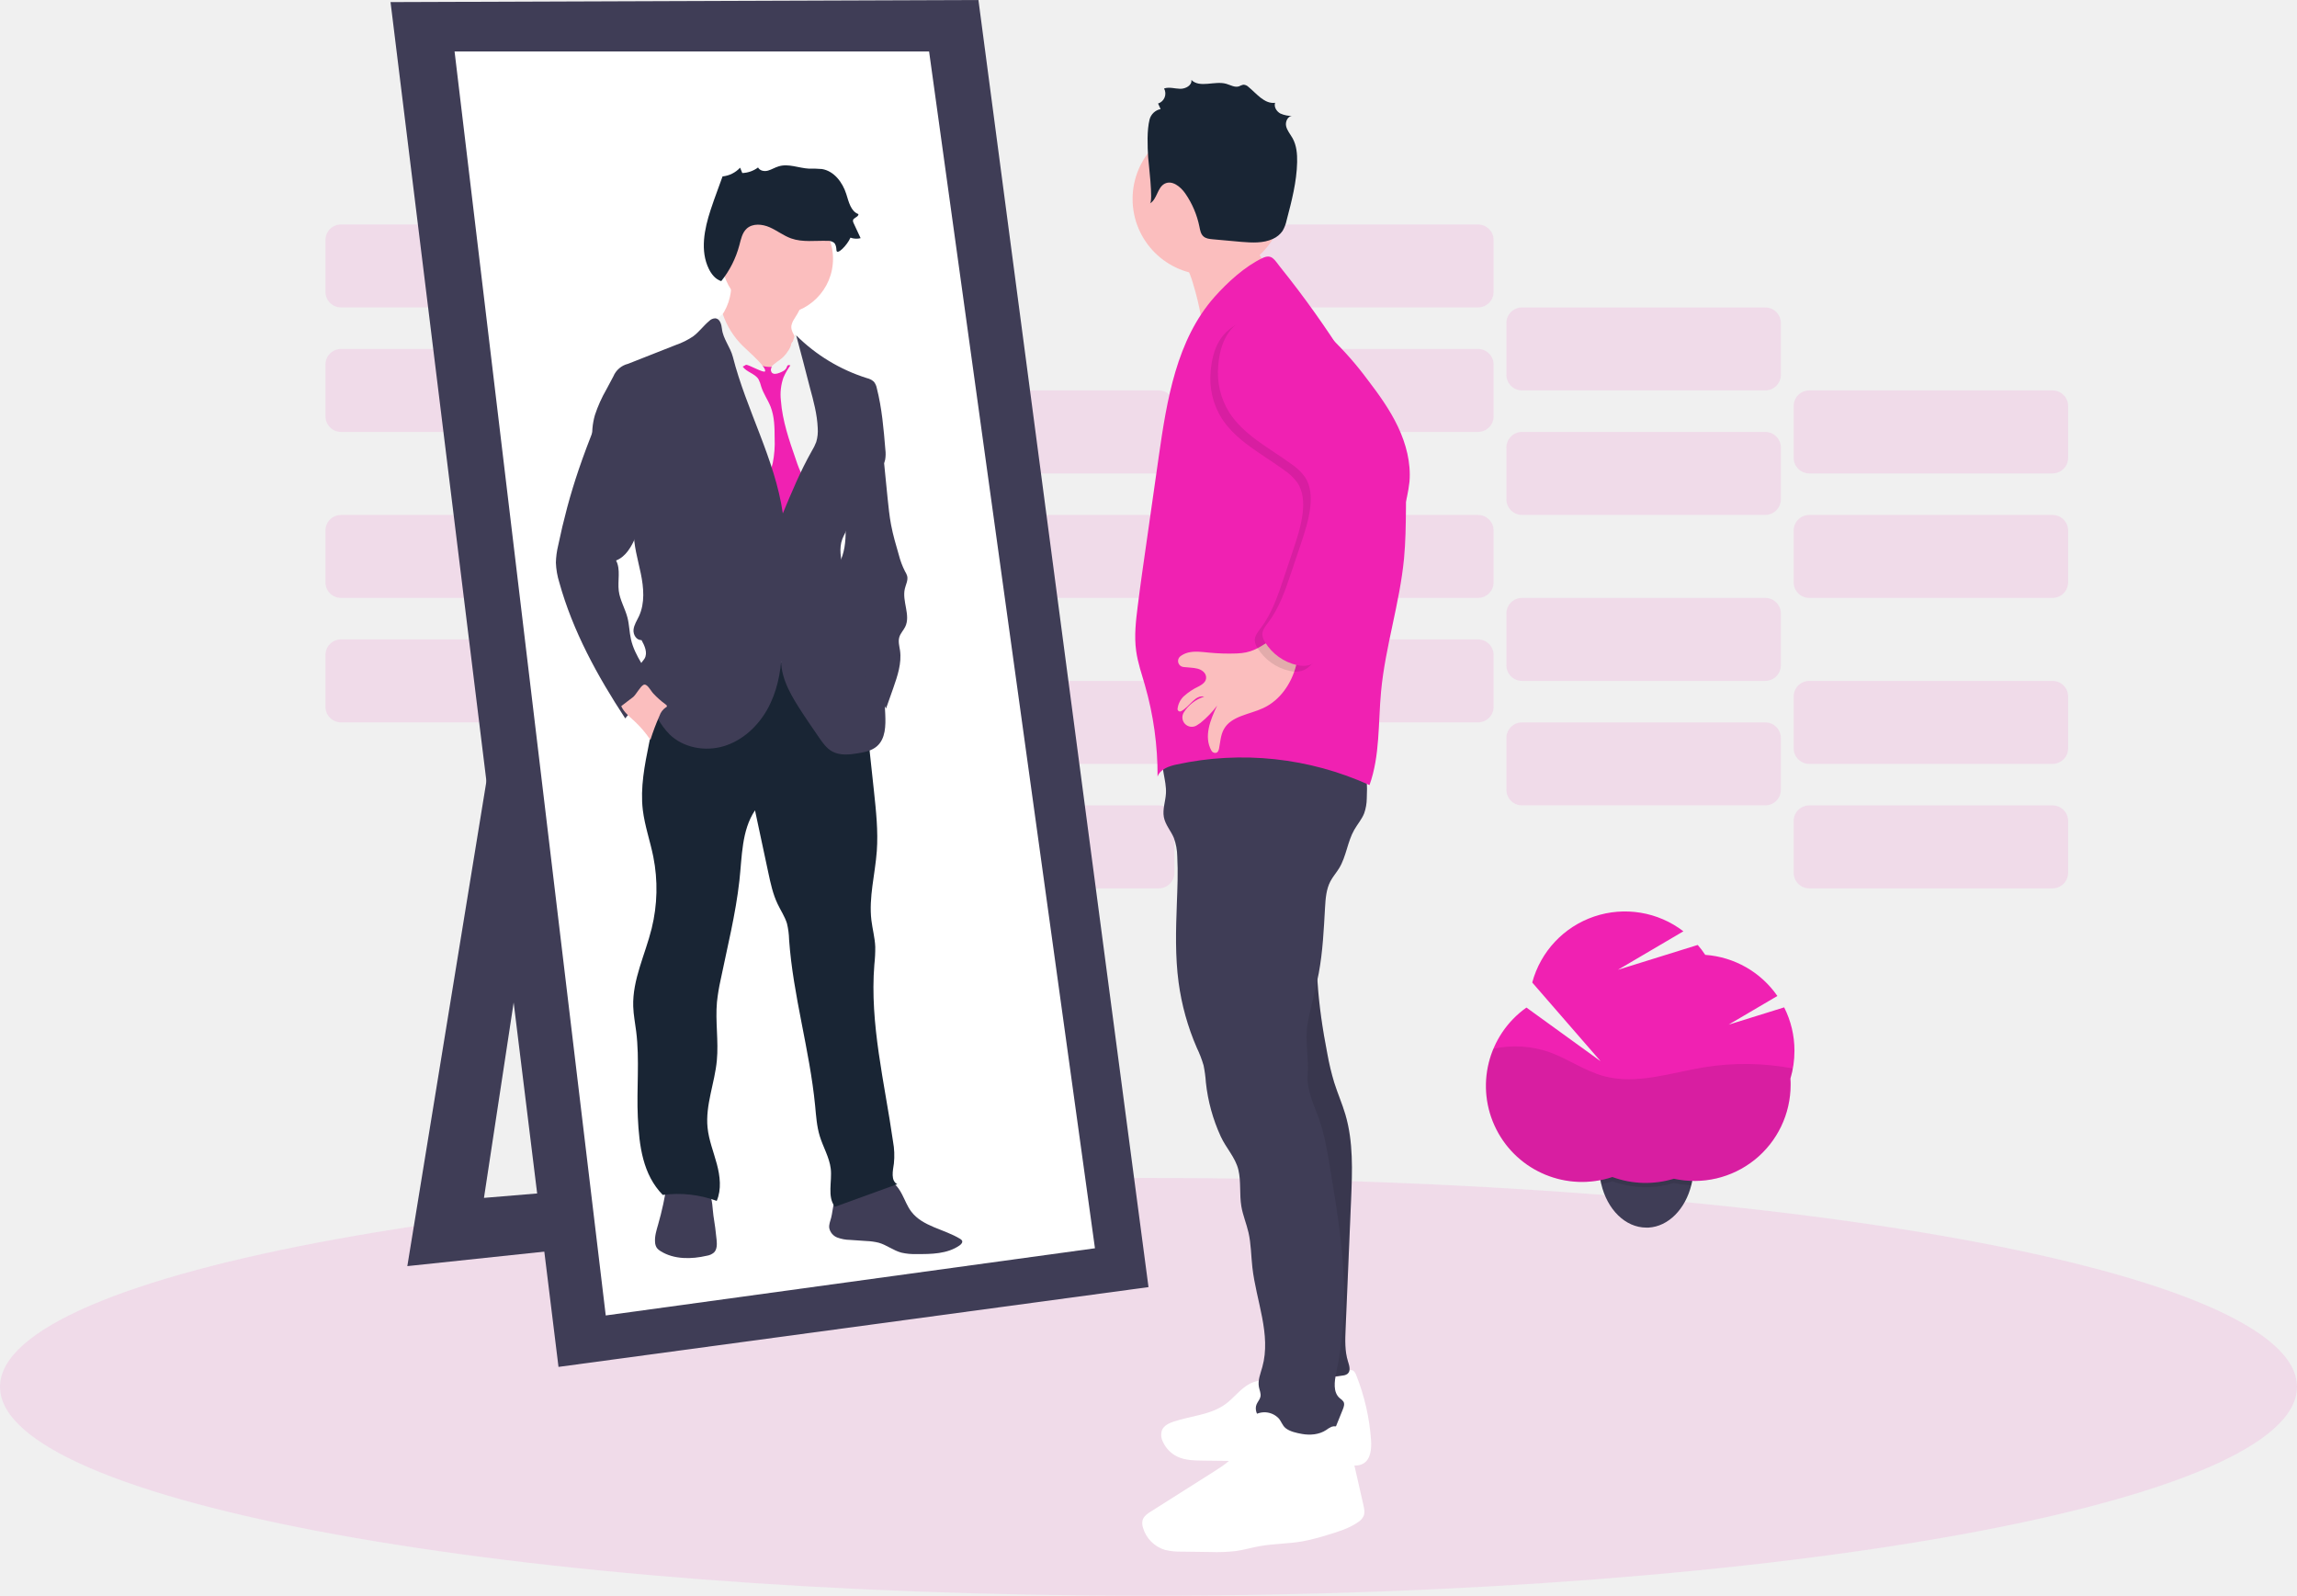
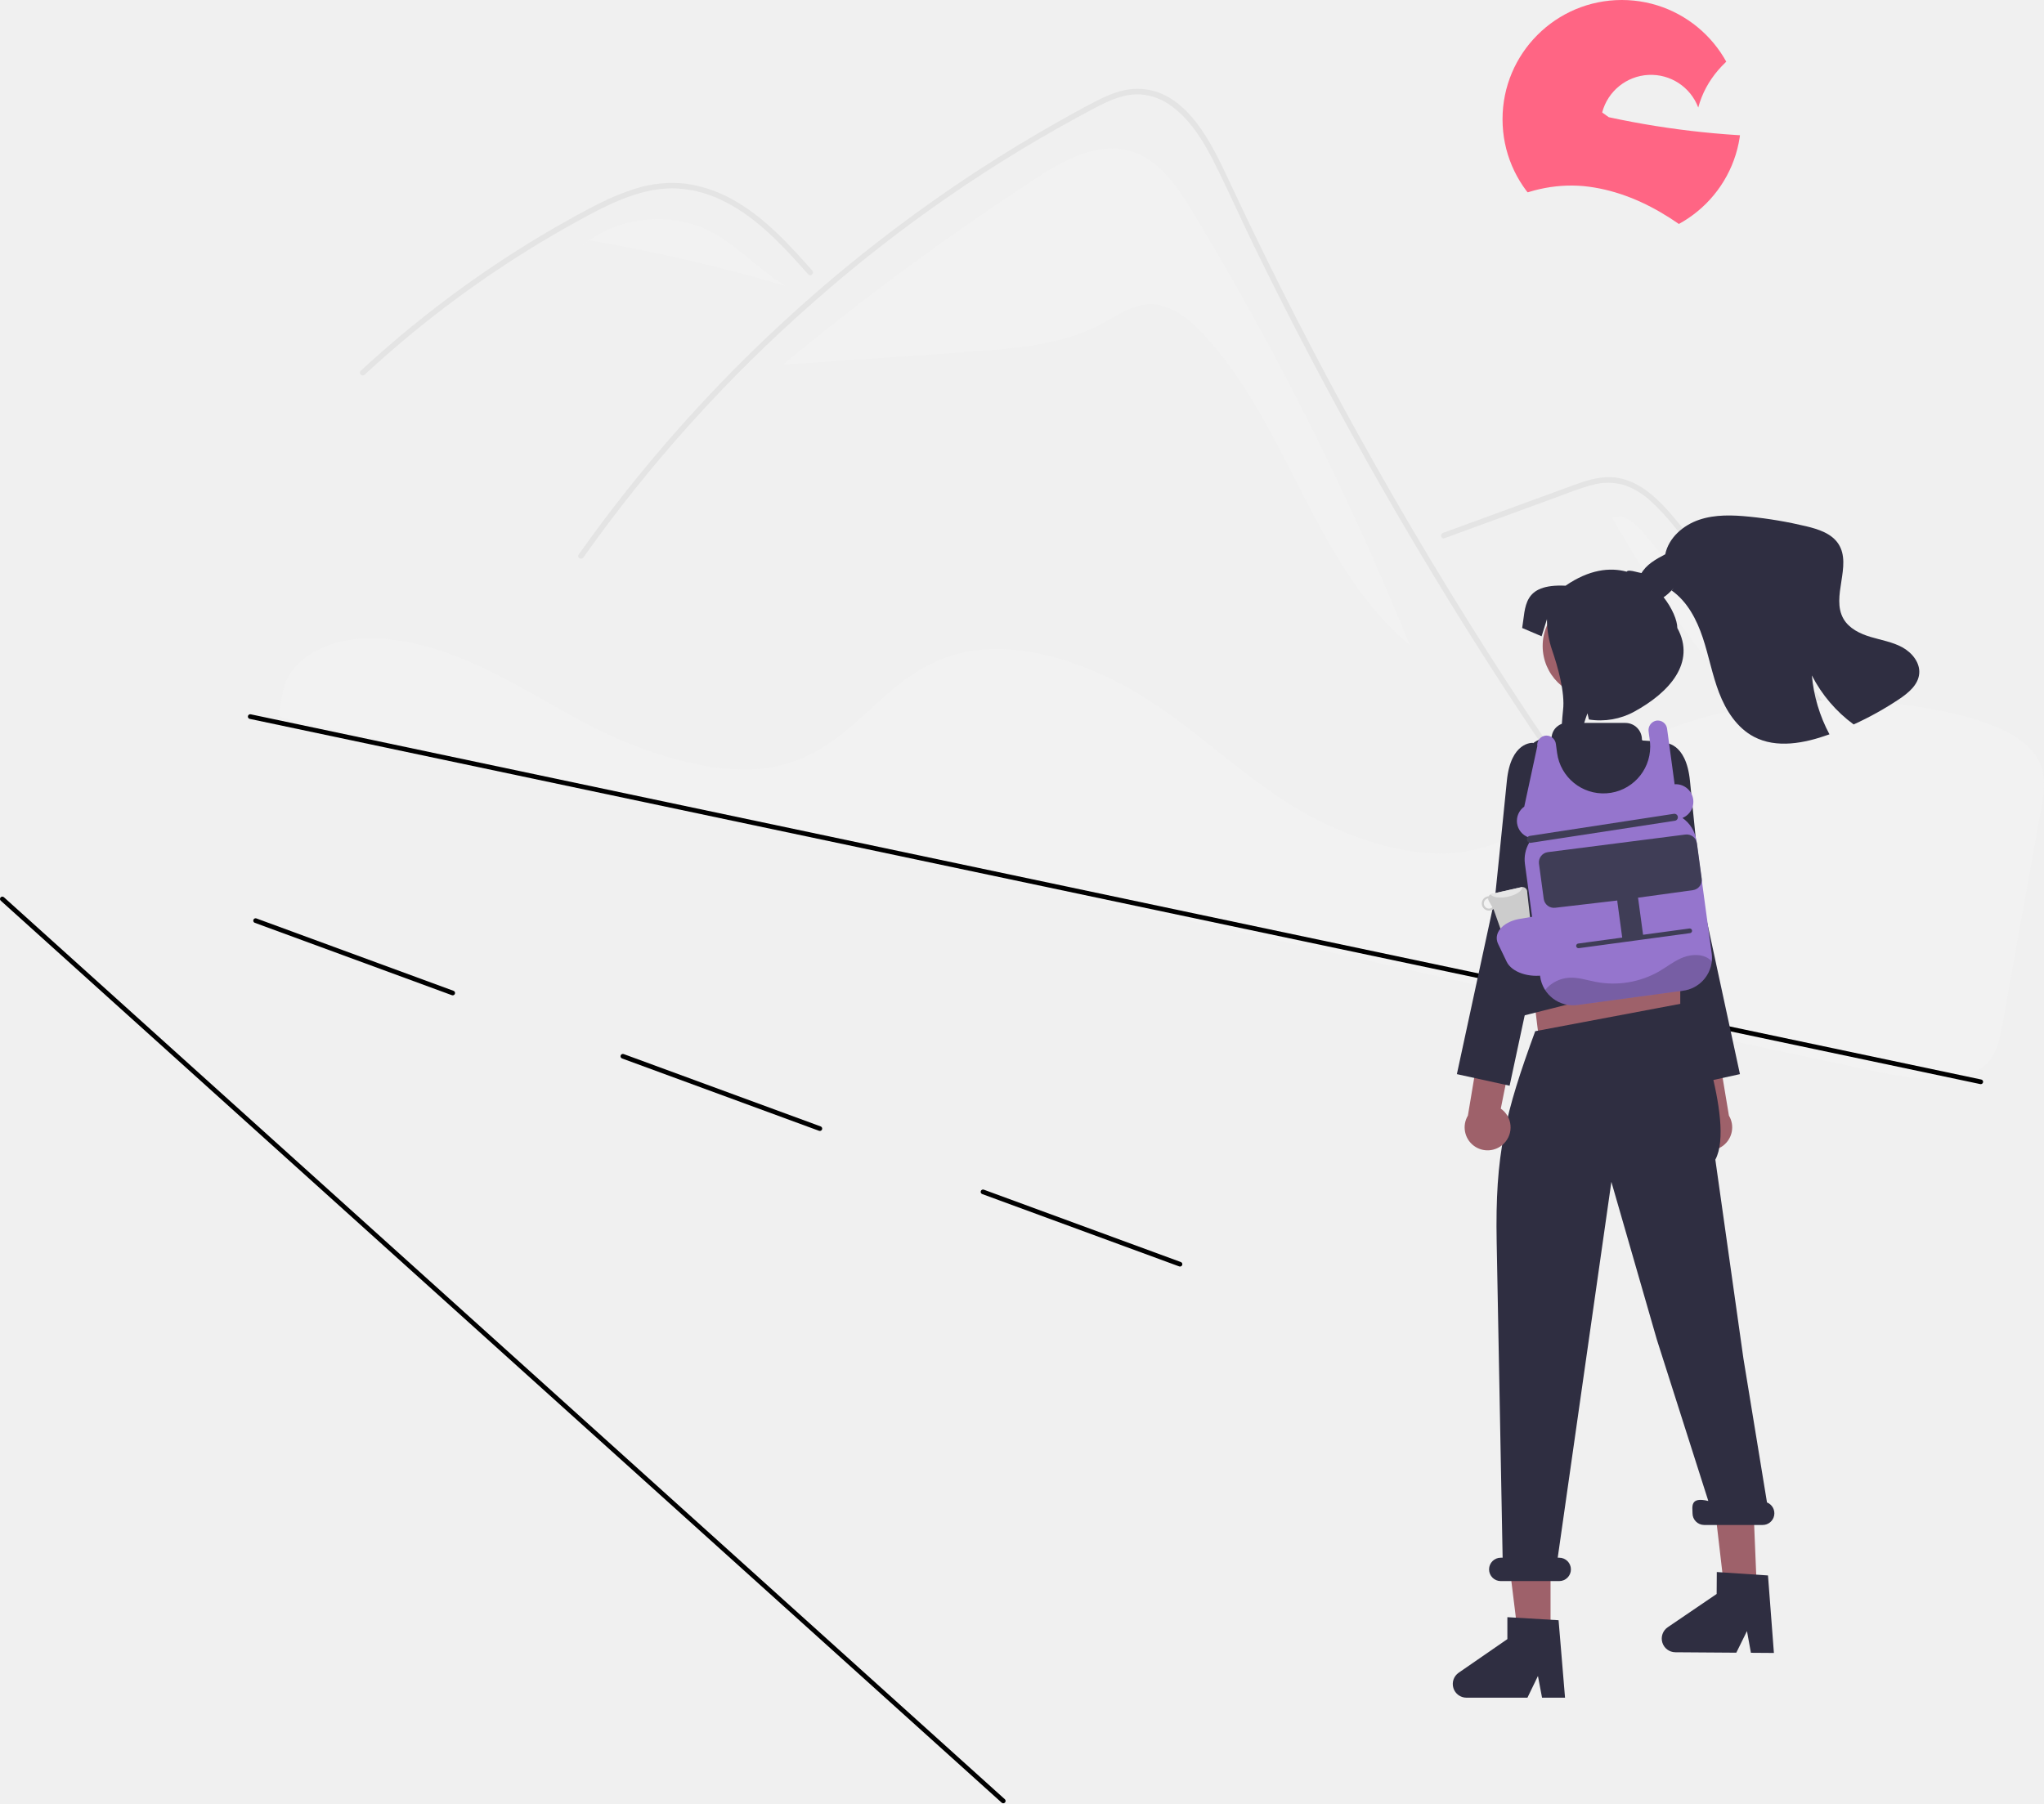
- <svg xmlns="http://www.w3.org/2000/svg" data-name="Layer 1" width="1094" height="760" viewBox="0 0 1094 760">
-   <rect x="155" y="304.52" width="130.73" height="39.52" rx="7.43" fill="#f021b2" opacity="0.1" />
-   <rect x="291.81" y="344.05" width="130.73" height="39.52" rx="7.43" fill="#f021b2" opacity="0.1" />
-   <rect x="428.63" y="383.57" width="130.73" height="39.52" rx="7.43" fill="#f021b2" opacity="0.1" />
-   <rect x="155" y="245.24" width="130.73" height="39.52" rx="7.43" fill="#f021b2" opacity="0.1" />
-   <rect x="291.81" y="284.76" width="130.73" height="39.52" rx="7.43" fill="#f021b2" opacity="0.1" />
-   <rect x="428.63" y="324.29" width="130.73" height="39.52" rx="7.43" fill="#f021b2" opacity="0.1" />
-   <rect x="580.64" y="304.52" width="130.73" height="39.52" rx="7.43" fill="#f021b2" opacity="0.1" />
-   <rect x="717.45" y="344.05" width="130.73" height="39.52" rx="7.43" fill="#f021b2" opacity="0.1" />
-   <rect x="854.27" y="383.57" width="130.73" height="39.52" rx="7.43" fill="#f021b2" opacity="0.1" />
-   <rect x="580.64" y="245.24" width="130.73" height="39.52" rx="7.43" fill="#f021b2" opacity="0.1" />
-   <rect x="717.45" y="284.76" width="130.73" height="39.52" rx="7.43" fill="#f021b2" opacity="0.1" />
-   <rect x="854.27" y="324.29" width="130.73" height="39.52" rx="7.43" fill="#f021b2" opacity="0.1" />
-   <rect x="155" y="166.19" width="130.73" height="39.52" rx="7.43" fill="#f021b2" opacity="0.1" />
-   <rect x="291.81" y="205.71" width="130.73" height="39.52" rx="7.43" fill="#f021b2" opacity="0.1" />
-   <rect x="428.63" y="245.24" width="130.73" height="39.52" rx="7.43" fill="#f021b2" opacity="0.1" />
-   <rect x="155" y="106.9" width="130.73" height="39.52" rx="7.43" fill="#f021b2" opacity="0.1" />
-   <rect x="291.81" y="146.43" width="130.73" height="39.52" rx="7.43" fill="#f021b2" opacity="0.1" />
-   <rect x="428.63" y="185.95" width="130.73" height="39.52" rx="7.43" fill="#f021b2" opacity="0.1" />
-   <rect x="580.64" y="166.19" width="130.73" height="39.52" rx="7.43" fill="#f021b2" opacity="0.1" />
-   <rect x="717.45" y="205.71" width="130.73" height="39.52" rx="7.43" fill="#f021b2" opacity="0.1" />
-   <rect x="854.27" y="245.24" width="130.73" height="39.52" rx="7.43" fill="#f021b2" opacity="0.1" />
-   <rect x="580.64" y="106.9" width="130.73" height="39.52" rx="7.43" fill="#f021b2" opacity="0.1" />
-   <rect x="717.45" y="146.43" width="130.73" height="39.52" rx="7.43" fill="#f021b2" opacity="0.1" />
-   <rect x="854.27" y="185.95" width="130.73" height="39.52" rx="7.43" fill="#f021b2" opacity="0.1" />
-   <ellipse cx="547" cy="660.5" rx="547" ry="99.5" fill="#f021b2" opacity="0.1" />
-   <polygon points="240 321 194 603 402 581 393 557 230.5 570.5 268.5 320.5 240 321" fill="#3f3d56" />
-   <polygon points="186 1 466 0 547 613 266 651 186 1" fill="#3f3d56" />
-   <polygon points="216.5 24.5 442.5 24.5 521.5 594.5 288.5 626.5 216.5 24.5" fill="#fff" />
-   <path d="M482.64,638.86c1.42,2.72,2.48,5.66,4.33,8.11,5.4,7.22,15.65,8.35,23.34,13.06a2.15,2.15,0,0,1,.91.88c.35.83-.43,1.7-1.18,2.22-5.83,4.09-13.48,4.18-20.61,4.13a27.49,27.49,0,0,1-7.13-.68c-3.77-1-7-3.63-10.72-4.7a28.44,28.44,0,0,0-5.89-.83l-7.81-.53a18.41,18.41,0,0,1-6.09-1.13,6.16,6.16,0,0,1-3.84-4.55c-.22-1.66.49-3.27.91-4.89,1-3.84.69-8.48,3.68-11.1a11.35,11.35,0,0,1,4.15-2,132.39,132.39,0,0,1,16.61-4.42C477.93,631.52,480.59,634.92,482.64,638.86Z" transform="translate(-53 -70)" fill="#3f3d56" />
-   <path d="M394.3,660.49c.2,2.13.26,4.57-1.28,6.06a6.83,6.83,0,0,1-3.35,1.5c-7.39,1.72-15.63,1.84-22.06-2.18a6.09,6.09,0,0,1-1.74-1.49,5.43,5.43,0,0,1-.88-2.75c-.23-2.83.64-5.62,1.43-8.35a146.52,146.52,0,0,0,4.25-19.75c.08-.55,18.87,3,20.12,4.86,1.57,2.3,1.58,7.82,2,10.56Q393.74,654.69,394.3,660.49Z" transform="translate(-53 -70)" fill="#3f3d56" />
-   <path d="M464.24,400.27l5,46.49c1,9.5,2.05,19.05,1.36,28.58-.8,11-3.88,22-2.58,32.9.51,4.24,1.67,8.4,1.84,12.67a69,69,0,0,1-.43,8.5c-2.26,28.21,4.89,56.2,8.89,84.21a36.54,36.54,0,0,1,.42,10.48c-.52,3.55-1.56,8.21,1.6,9.89l-29.68,10.76c-3.79-4.75-1.28-12.14-2-18.17-.66-5.43-3.64-10.27-5.23-15.5-1.44-4.7-1.74-9.65-2.21-14.53-2.59-26.57-10.54-52.45-12.4-79.08a36,36,0,0,0-1-7.63c-1-3.31-3-6.2-4.46-9.31-2.24-4.67-3.34-9.79-4.42-14.85l-6.35-29.75c-6.42,9.56-6.16,22-7.43,33.46-1.78,16-5.76,31.73-9,47.53a94.47,94.47,0,0,0-1.69,10.3c-.84,9.27.83,18.63-.06,27.89-1,10.73-5.51,21.2-4.42,31.93.6,5.94,2.88,11.56,4.42,17.32s2.3,12.08-.05,17.57a54,54,0,0,0-25.71-2.84c-9.53-9.75-11.22-23.35-11.87-37s.92-27.32-.78-40.84c-.5-4-1.28-7.9-1.41-11.89-.42-12.79,5.73-24.76,8.79-37.19a78.7,78.7,0,0,0,.77-34.15c-1.5-7.47-4.08-14.72-5-22.29-1.25-10.61.87-21.3,3-31.78,1.43-7.07,2.85-14.14,4.47-21.17,1.74-7.55,3.81-15.26,8.46-21.44,7.44-9.89,20.65-14.28,33-13.32s23.88,6.58,34.08,13.58A128.48,128.48,0,0,1,464.24,400.27Z" transform="translate(-53 -70)" fill="#192534" />
-   <path d="M431.06,222.25a8.63,8.63,0,0,0-1.15,2.94c-.25,2.05,1,3.93,2,5.72a31.15,31.15,0,0,1,2.93,7.3,12,12,0,0,1,.43,4.87,11.75,11.75,0,0,1-1.3,3.5c-1.93,3.72-4.79,7.16-8.68,8.71a15.29,15.29,0,0,1-9.39.38,28.51,28.51,0,0,1-8.59-4.08,26.11,26.11,0,0,1-5.88-5.1,35.25,35.25,0,0,1-4.06-7c-2.08-4.35-4.19-9-3.81-13.77a4.6,4.6,0,0,1,.24-1.27,6.83,6.83,0,0,1,1.34-2,26.1,26.1,0,0,0,6.12-18.15l14.57,3.31c3.21.73,6.42,1.46,9.59,2.37,2.6.75,6.6,1.79,8.29,4.11S432.21,220.13,431.06,222.25Z" transform="translate(-53 -70)" fill="#fbbebe" />
-   <circle cx="370.26" cy="123.29" r="26.48" fill="#fbbebe" />
-   <path d="M419,246.71c1.12-2.45,3.54-4,5.75-5.54s4.45-3.51,4.88-6.18a4.43,4.43,0,0,1,.44-1.74c.85-1.28,2.87-.64,4.08.3,2.94,2.29,4.94,5.54,6.89,8.71a74.43,74.43,0,0,1,6.45,12.19c2.81,7.41,3.15,15.5,3.46,23.41.28,7.2.55,14.51-1.2,21.49-1.1,4.42-3,8.71-3.11,13.26-.33,16.53-6.07,32.33-6.47,48.86a126.75,126.75,0,0,0,.72,14.31l.94,10.73q-21.81-1.25-43.5-3.83c-.42-4.94-1.83-9.73-3.12-14.51a314.93,314.93,0,0,1-10.11-59.74c-.77-10.72-1.56-21.4-2.75-32.08-1.07-9.71-3.17-19.48-1.91-29.17a40.27,40.27,0,0,1,4.1-12.62,8.32,8.32,0,0,1,3.2-3.83A8.65,8.65,0,0,1,390,230a41.94,41.94,0,0,1,6.88-.81,4.74,4.74,0,0,1,1.68.16,5.27,5.27,0,0,1,2.29,2.22A41.52,41.52,0,0,0,419,246.71Z" transform="translate(-53 -70)" fill="#f2f2f2" />
-   <path d="M406.72,244.59c1.86,2.66,5.8,3.29,7.52,6a15.73,15.73,0,0,1,1.31,3.57c1.05,3.35,3.17,6.26,4.46,9.53,1.86,4.7,1.91,9.9,1.93,14.95a49.47,49.47,0,0,1-.92,12c-.6,2.47-1.58,4.82-2.3,7.26a35.5,35.5,0,0,0-1.34,12.8,5.24,5.24,0,0,0,.72,2.65,5.75,5.75,0,0,0,2.56,1.74c2.93,1.29,6,2.61,9.2,2.31a3.37,3.37,0,0,0,1.83-.61,4.07,4.07,0,0,0,.9-1.19l2-3.38c1.81-3.09,3.7-6.55,3-10.08a20,20,0,0,0-2.27-5.17,60.78,60.78,0,0,1-3.26-8.07c-3.19-9.17-6.42-18.47-7.14-28.15a24.74,24.74,0,0,1,1.2-10.92,31.1,31.1,0,0,1,3.52-6.09,2.61,2.61,0,0,0-2.81-.95,16.72,16.72,0,0,0-2.91,1.21c-2.94,1.24-6.2.79-9.17-.06-1.16-.34-3-1.5-4.2-1.42C410.14,242.57,406.79,244.71,406.72,244.59Z" transform="translate(-53 -70)" fill="#f021b2" />
-   <path d="M430.13,244.48c-.6-.48-1.53-.92-2.06-.36a2.32,2.32,0,0,0-.38.81c-.52,1.4-2.05,2.09-3.44,2.63s-2.89.84-3.73-.19a2.26,2.26,0,0,1,.13-2.67,8.16,8.16,0,0,1,2.19-1.85,21.38,21.38,0,0,0,8.72-13.72,6.52,6.52,0,0,1,2.39,4.13c.33,1.59.37,3.23.7,4.82.49,2.28,1.58,4.41,1.83,6.72.13,1.23,0,2.47,0,3.7a22.71,22.71,0,0,0,.42,3.58C434.56,249.6,432.91,246.69,430.13,244.48Z" transform="translate(-53 -70)" fill="#f2f2f2" />
-   <path d="M409.89,237.69c-1-.95-2-1.85-3-2.82a38.9,38.9,0,0,1-9.67-15.35c-1.28,1-2.69,2.32-2.72,4a6.13,6.13,0,0,0,1.32,3.25,50.68,50.68,0,0,1,7.33,19.61,5.84,5.84,0,0,1,5.05-2.69c1.58,0,8.67,4.2,9.18,3.14C418.13,245.17,411.09,238.82,409.89,237.69Z" transform="translate(-53 -70)" fill="#f2f2f2" />
-   <path d="M432.22,229.73a83,83,0,0,0,33.58,20.33,7.54,7.54,0,0,1,3.39,1.72,6.93,6.93,0,0,1,1.41,3.1c2.44,9.54,3.26,19.41,4.07,29.22a16.28,16.28,0,0,1-.1,4.88c-.59,2.62-2.45,4.74-4.28,6.71-5.74,6.15-12.29,12.58-13.26,20.94a33.45,33.45,0,0,1-.57,4.8c-.5,1.86-1.61,3.5-2.29,5.31-3.34,8.91,4.21,19.7-.39,28A50.54,50.54,0,0,1,458.84,370a19.86,19.86,0,0,0,1.37,5.88c1.37,2.86,4.19,4.68,6.41,7,6.77,6.94,7.6,17.56,8,27.25.25,5.46.17,11.73-4,15.31-2.41,2.09-5.7,2.77-8.85,3.29-4.19.7-8.75,1.2-12.46-.87-2.66-1.48-4.47-4.07-6.2-6.57-3.28-4.77-6.57-9.53-9.68-14.42-4.92-7.71-9.56-16.52-8.14-25.56-.4,9.25-2.35,18.57-6.89,26.63s-11.85,14.79-20.72,17.45-19.24.78-25.85-5.7a34.94,34.94,0,0,1-5.51-7.43,72.52,72.52,0,0,1-8.14-20.71c-.43-1.89-.75-4,.2-5.69.45-.8,1.14-1.43,1.61-2.22,1.58-2.69.06-6.08-1.47-8.82-2.33.22-4-2.52-3.79-4.86s1.61-4.37,2.6-6.5c2.9-6.28,2.26-13.59.86-20.36s-3.49-13.5-3.33-20.41c.17-7.31-5.09-13.89-9.1-20-2.24-3.44-4.85-6.64-6.8-10.25a33.07,33.07,0,0,1-2.62-24.76,64.89,64.89,0,0,1,5.48-12.22l3.3-6.19a10.21,10.21,0,0,1,7-6l22.83-9a34.35,34.35,0,0,0,8.24-4.12c2.79-2.1,4.87-5,7.53-7.24a4.22,4.22,0,0,1,3-1.31c2.14.19,2.9,2.89,3.12,5,.5,4.72,4,8.72,5.19,13.31,6.44,25.35,20.07,48.73,23.81,74.61,4.2-10.09,8.4-20.2,13.78-29.7a24.66,24.66,0,0,0,2.13-4.31,18.4,18.4,0,0,0,.71-6.69c-.27-6.51-2-12.87-3.71-19.16C436.53,246.1,434.53,238.21,432.22,229.73Z" transform="translate(-53 -70)" fill="#3f3d56" />
-   <path d="M475.73,307.19c.44,4.26.87,8.53,1.66,12.74.92,4.87,2.32,9.63,3.71,14.39a37.45,37.45,0,0,0,2.9,7.73,9.94,9.94,0,0,1,1.07,2.29c.49,2-.63,4-1.11,6-1.44,6,2.88,12.67.16,18.2-.82,1.68-2.25,3.07-2.79,4.87-.63,2.07,0,4.28.33,6.42.85,6-1.2,12.1-3.22,17.87L475,407.44c-3.14-5.84-6.31-11.74-10.65-16.75-1.55-1.8-3.24-3.47-4.67-5.37a37.66,37.66,0,0,1-5-9.74,84.43,84.43,0,0,1-5.17-25.72,17.59,17.59,0,0,1,.85-7.4,39.36,39.36,0,0,1,2.22-4c2.68-4.83,3.23-10.55,3.18-16.07s-.64-11.06,0-16.55a37.86,37.86,0,0,1,4-13.13,18.63,18.63,0,0,1,5.43-6.77,9.78,9.78,0,0,1,6-1.95c3.27.19,2.52,3,2.8,5.71Z" transform="translate(-53 -70)" fill="#3f3d56" />
-   <path d="M328.64,293.58q-3.06,9-5.52,18.16-2.4,9-4.29,18.1a38.76,38.76,0,0,0-1.08,8.14,36.42,36.42,0,0,0,1.63,9.41c6.44,23.21,18.18,44.62,31.4,64.75A58.28,58.28,0,0,1,364.08,400a2.85,2.85,0,0,0,1-1,2.71,2.71,0,0,0-.32-2.34c-3.65-7.48-9.43-14.07-11.25-22.2-.76-3.38-.79-6.9-1.65-10.26-1.11-4.35-3.59-8.33-4.16-12.79-.61-4.86,1-10.16-1.28-14.47,4.65-1.81,7.34-6.6,9.31-11.19a61.29,61.29,0,0,0,4.48-14.71,44.26,44.26,0,0,0-5.41-28.15,45,45,0,0,0-9.05-11.36c-1.19-1.07-4-4.14-5.73-4.11-2.31.05-3.05,3.79-3.71,5.47C333.64,279.75,331,286.62,328.64,293.58Z" transform="translate(-53 -70)" fill="#3f3d56" />
-   <path d="M370.06,405.51c.3.22.64.52.56.88s-.37.45-.63.6a7.76,7.76,0,0,0-2.88,3.9,108.85,108.85,0,0,0-4.34,11.49,50.37,50.37,0,0,0-7.84-9.15c-2.28-2.1-4.83-4.09-6.05-6.93,0-.08,5.24-3.95,5.72-4.37,1.47-1.31,3.32-4.94,4.84-5.74,1.72-.9,3.36,2.63,4.67,4.05A39.72,39.72,0,0,0,370.06,405.51Z" transform="translate(-53 -70)" fill="#fbbebe" />
-   <path d="M451.38,189.15c-.07-1.31-.24-2.76-1.24-3.61a4.73,4.73,0,0,0-3-.83c-5.83-.19-11.86.79-17.36-1.17-3.62-1.29-6.71-3.77-10.24-5.31s-8.05-1.95-10.9.64c-2.16,2-2.75,5.07-3.5,7.9a46.32,46.32,0,0,1-8.63,17.12c-2.71-.84-4.65-3.26-5.9-5.8-4.25-8.66-2.16-19,.86-28.18,1-3.08,2.11-6.13,3.22-9.17l2.44-6.72a13.12,13.12,0,0,0,8.36-4.16l1.05,2.55a13.3,13.3,0,0,0,7.5-2.65c.84,1.58,3,2,4.75,1.49s3.26-1.49,5-2c4.65-1.5,9.61.81,14.49,1.07a58,58,0,0,1,6.19.18c5.76.93,9.83,6.35,11.59,11.91,1.17,3.7,2.14,8.25,5.79,9.56.08,1.4-2.4,1.67-2.61,3a2.3,2.3,0,0,0,.3,1.27l3.35,7.19a8.32,8.32,0,0,1-4.84-.24C456.54,186.74,451.53,191.86,451.38,189.15Z" transform="translate(-53 -70)" fill="#192534" />
-   <path d="M621.14,204.8a131.36,131.36,0,0,1,4,16.73c.72,4.24,1.14,8.95-1.29,12.49,9.26-13.93,18.93-28.28,33-37.27A30.13,30.13,0,0,1,649,173.51c.08-.84-11.55,3.55-12.44,4.05-4.08,2.27-7.82,5.09-11.8,7.52-2.06,1.25-10.64,4.21-10.72,6,0,1.15,3.41,4.67,4.05,5.88A45.67,45.67,0,0,1,621.14,204.8Z" transform="translate(-53 -70)" fill="#fbbebe" />
-   <path d="M664.17,730.18a15.5,15.5,0,0,0-15.84-1.2c-4.53,2.34-7.58,6.77-11.7,9.77-7.08,5.14-16.43,5.55-24.72,8.33-2.2.74-4.54,1.84-5.47,4a7.1,7.1,0,0,0,.41,5.57,14.42,14.42,0,0,0,6.86,7.07c3.72,1.78,8,1.86,12.12,1.91l35.8.42c11,.13,22.07.26,33,1.63,2.55.32,5.31.67,7.56-.58,3.66-2,4.08-7.06,3.8-11.23a103.07,103.07,0,0,0-7-30.8c-.43-1.09-1-2.33-2.21-2.53a3.6,3.6,0,0,0-2.38.76c-10.1,6-22.89,9.39-33.63,4.59" transform="translate(-53 -70)" fill="#fff" />
-   <path d="M682.09,501.78c-4,23.23-1.39,47.1,3.11,70.23a122.46,122.46,0,0,0,3.27,13.64c1.61,5.1,3.78,10,5.29,15.13,3.84,13,3.3,26.9,2.73,40.47L693.87,703c-.22,5.18-.42,10.48,1.14,15.42.63,2,1.4,4.5-.19,5.85a4.46,4.46,0,0,1-2.11.81,32.66,32.66,0,0,1-21-3.15L671,659.55c-.22-19.23-.45-38.54-3.41-57.53-2.35-15.1-6.43-30-6.7-45.28-.28-16,3.64-31.79,7.64-47.3.86-3.32,4-5.75,6.58-8a8.09,8.09,0,0,1,3.2-1.94C679.51,499.17,681.35,500.77,682.09,501.78Z" transform="translate(-53 -70)" fill="#3f3d56" />
-   <path d="M682.09,501.78c-4,23.23-1.39,47.1,3.11,70.23a122.46,122.46,0,0,0,3.27,13.64c1.61,5.1,3.78,10,5.29,15.13,3.84,13,3.3,26.9,2.73,40.47L693.87,703c-.22,5.18-.42,10.48,1.14,15.42.63,2,1.4,4.5-.19,5.85a4.46,4.46,0,0,1-2.11.81,32.66,32.66,0,0,1-21-3.15L671,659.55c-.22-19.23-.45-38.54-3.41-57.53-2.35-15.1-6.43-30-6.7-45.28-.28-16,3.64-31.79,7.64-47.3.86-3.32,4-5.75,6.58-8a8.09,8.09,0,0,1,3.2-1.94C679.51,499.17,681.35,500.77,682.09,501.78Z" transform="translate(-53 -70)" opacity="0.1" />
-   <path d="M607,429.18c-1.48,6.09,1.66,12.4,1.31,18.66-.2,3.79-1.69,7.57-1,11.29s3.35,6.52,4.77,9.93a26.94,26.94,0,0,1,1.62,8.88c.41,7.48.08,15-.2,22.45-.47,12.5-.82,25.07.83,37.46A117.19,117.19,0,0,0,623,569a54,54,0,0,1,3.23,8.39,59.88,59.88,0,0,1,1.1,8.14,82.7,82.7,0,0,0,7.07,25.71c2.55,5.57,7,10,8.41,15.91,1.34,5.66.44,11.63,1.41,17.36.71,4.25,2.44,8.27,3.4,12.47,1.25,5.43,1.22,11.06,1.85,16.6,1.8,16,9.07,32,4.73,47.52-.87,3.12-2.22,6.29-1.61,9.47.3,1.56,1.06,3.1.72,4.65-.28,1.32-1.3,2.34-1.82,3.59-1,2.34.06,5.12,1.84,6.93a19.69,19.69,0,0,0,6.5,3.84c7.37,3.15,15,6.35,23,6.28a6.18,6.18,0,0,0,2.83-.52c1.44-.75,2.15-2.38,2.76-3.88l4.1-10.14c.5-1.23,1-2.67.31-3.81a7.1,7.1,0,0,0-1.72-1.6c-3.31-2.79-2.56-8-1.68-12.19a177.87,177.87,0,0,0,3.72-32.7c.44-21.92-3.17-43.71-6.77-65.34-1.25-7.51-2.51-15.07-5-22.27s-6.16-14.13-5.56-21.61c.64-8.08-1.46-16.55,0-24.52s3.77-15.77,5.26-23.73c1.93-10.33,2.41-20.86,3-31.34.25-4.28.57-8.7,2.57-12.5,1.17-2.22,2.87-4.12,4.18-6.27,3.38-5.59,3.92-12.52,7.15-18.2,1.53-2.69,3.64-5.06,4.76-7.94a22.19,22.19,0,0,0,1.22-7.06,84,84,0,0,0-1-18.05,117.45,117.45,0,0,0-55-12.76c-7.31.12-14.7.86-21.56,3.39C619.86,425.25,613.9,428.66,607,429.18Z" transform="translate(-53 -70)" fill="#3f3d56" />
-   <path d="M648,746c-2.94,3.66-2.74,8.89-4.62,13.2-2.28,5.23-7.36,8.58-12.18,11.63l-30,19c-1.64,1-3.4,2.23-4,4.09a6.56,6.56,0,0,0,.15,3.59,15.58,15.58,0,0,0,10.48,10.64,31,31,0,0,0,8.11.83l13.49.18a79,79,0,0,0,12.31-.48c3.74-.54,7.38-1.61,11.1-2.29,6.77-1.23,13.73-1.12,20.51-2.31a108.46,108.46,0,0,0,12.28-3.17c4.9-1.47,9.89-3,14.09-5.91a7.31,7.31,0,0,0,2.71-2.92c.71-1.65.32-3.54-.08-5.29l-6.44-28.3a16.87,16.87,0,0,0-2.52-6.61c-1.43-1.9-4-3.16-6.23-2.35a13.21,13.21,0,0,0-2.59,1.56c-3.3,2.17-7.53,2.53-11.43,1.85-2.52-.45-5.85-1.14-7.88-2.81-1.54-1.27-2-3.24-3.31-4.68A9.39,9.39,0,0,0,648,746Z" transform="translate(-53 -70)" fill="#fff" />
-   <circle cx="575.55" cy="94.77" r="36.13" fill="#fbbebe" />
-   <path d="M600.68,166.89c3.46-1.94,3.46-7.53,7-9.39s7.56,1.37,9.83,4.63A42.59,42.59,0,0,1,624.26,178c.32,1.62.62,3.39,1.84,4.52s2.82,1.27,4.38,1.43q6.85.68,13.72,1.24c5.1.41,10.48.74,15.11-1.45a11,11,0,0,0,4.54-3.76,16.92,16.92,0,0,0,1.94-5.08c2.39-9.09,4.8-18.29,5-27.69.08-3.88-.26-7.9-2.13-11.3-1.09-2-2.69-3.74-3.14-5.94s1-5,3.28-4.76a13.46,13.46,0,0,1-6-1.14c-1.81-1-3.15-3.15-2.51-5.11-5.08.65-8.78-4.37-12.74-7.62a3.45,3.45,0,0,0-2.42-1,8.73,8.73,0,0,0-2,.77c-2,.7-4.09-.63-6.14-1.21-5.5-1.54-12.49,2.18-16.57-1.82.39,2.55-2.74,4.26-5.32,4.21s-5.24-1-7.68-.14a5,5,0,0,1-2.86,7.16l1.21,2.64a6.82,6.82,0,0,0-5.25,4.92c-1.33,5.25-1,12.71-.68,18.11C600,147.35,602.31,166,600.68,166.89Z" transform="translate(-53 -70)" fill="#192534" />
-   <path d="M631.51,211.34c-18.15,20.41-22.77,49.14-26.64,76.19l-5.7,39.94c-1.48,10.36-3,20.72-4.29,31.11-.9,7.11-1.74,14.33-.76,21.43.77,5.6,2.64,11,4.2,16.39a154.56,154.56,0,0,1,6,43.49c1.21-3.56,5.4-5,9.08-5.8a146.82,146.82,0,0,1,91.86,9.81c5.05-14.15,4.1-29.63,5.51-44.59,2-21.33,8.89-42,10.93-63.29.75-7.93.84-15.9.92-23.87.06-5.85.12-11.76-1.1-17.49-1.36-6.34-4.23-12.25-7.2-18A469.1,469.1,0,0,0,687,230.24q-7.54-11.28-15.73-22.11-4.15-5.49-8.47-10.86c-2.79-3.47-4-6.48-8.43-4.4C646,196.79,637.6,204.49,631.51,211.34Z" transform="translate(-53 -70)" fill="#f021b2" />
-   <path d="M641.91,381.22a98,98,0,0,1-13.27-.42c-3.27-.32-6.61-.8-9.8,0a10.2,10.2,0,0,0-3.81,1.87,2.87,2.87,0,0,0,1.63,5l3.42.3c2.17.19,4.43.41,6.12,2a3.82,3.82,0,0,1,1.24,2.41c.21,2.33-1.81,3.6-3.62,4.57a28.69,28.69,0,0,0-7.06,4.7,9.78,9.78,0,0,0-2.93,6,1.16,1.16,0,0,0,1.7,1.07c4-2,6.61-7.93,11-6.94a17.82,17.82,0,0,0-9.66,7.43,4.48,4.48,0,0,0,6,6.33,19.78,19.78,0,0,0,1.88-1.25,46.21,46.21,0,0,0,7.93-8.24c-3.2,6.75-6.44,14.65-2.76,21.36a2.13,2.13,0,0,0,2,1.18c1.16-.12,1.5-1.21,1.69-2.17.6-3.09.75-6.35,2.27-9.1,3.52-6.38,12.2-7,18.81-10.11,7.93-3.68,13.36-11.6,15.55-20.06a15.42,15.42,0,0,0,.39-7.62c-1.47-5.69-8.49-7-13-4.25C652.1,378.79,648.89,381,641.91,381.22Z" transform="translate(-53 -70)" fill="#fbbebe" />
-   <path d="M634.89,269.29c7,10.81,19.15,16.9,29.57,24.49A24.79,24.79,0,0,1,671,300c2.63,4.06,3,9.22,2.46,14-.68,6.31-2.71,12.38-4.72,18.4l-4.37,13.05c-2.77,8.28-5.63,16.73-10.9,23.69-1.35,1.77-2.92,3.66-2.86,5.88a7.6,7.6,0,0,0,1.28,3.58,24.08,24.08,0,0,0,15.29,10.92,11.66,11.66,0,0,0,5.75,0c2.7-.8,4.73-3,6.61-5.08,9-9.93,18-20,24.5-31.65,6.35-11.37,10.15-24,13.65-36.51a76.86,76.86,0,0,0,3-14.13c.74-9-1.62-18-5.48-26.13s-9.17-15.49-14.64-22.64a157.58,157.58,0,0,0-17.15-19.68c-10.88-10.17-24.19-16.15-38.75-10.38-10.28,4.08-14.13,12.59-15.05,23.49A35.74,35.74,0,0,0,634.89,269.29Z" transform="translate(-53 -70)" opacity="0.1" />
-   <path d="M638.53,266.55c7,10.81,19.16,16.9,29.57,24.49a24.87,24.87,0,0,1,6.51,6.26c2.63,4.06,3,9.21,2.46,14-.69,6.31-2.71,12.38-4.73,18.4l-4.37,13c-2.77,8.28-5.63,16.72-10.9,23.69-1.34,1.77-2.91,3.65-2.85,5.88a7.42,7.42,0,0,0,1.28,3.57,24.07,24.07,0,0,0,15.28,10.93,11.7,11.7,0,0,0,5.76,0c2.7-.79,4.72-3,6.61-5.07,9-9.94,18-20,24.5-31.65,6.35-11.37,10.15-24,13.65-36.52a76.08,76.08,0,0,0,3-14.12c.74-9-1.62-18-5.47-26.14s-9.17-15.49-14.64-22.64A157.65,157.65,0,0,0,687,231.06c-10.87-10.16-24.18-16.15-38.74-10.37-10.29,4.08-14.13,12.58-15.06,23.49A35.77,35.77,0,0,0,638.53,266.55Z" transform="translate(-53 -70)" fill="#f021b2" />
-   <path d="M859.65,625.24a37,37,0,0,1-.8,7.76c-.1.48-.21,1-.32,1.41-2.84,11.39-10.85,19.72-20.41,20.25-.32,0-.64,0-1,0-10.11,0-18.66-8.72-21.48-20.73-.08-.32-.15-.64-.22-1a37,37,0,0,1-.8-7.76c0-16.27,10.07-29.45,22.5-29.45S859.65,609,859.65,625.24Z" transform="translate(-53 -70)" fill="#3f3d56" />
-   <path d="M859.65,625.24a37,37,0,0,1-.8,7.76c-.1.48-.21,1-.32,1.41-.34,0-.67,0-1,0a45.76,45.76,0,0,1-7.36-1,44.92,44.92,0,0,1-6.56,1.5,45.87,45.87,0,0,1-5.14.48l-1.74,0a46.41,46.41,0,0,1-6.16-.41,45.17,45.17,0,0,1-9.67-2.4,45.56,45.56,0,0,1-5.22,1.4c-.08-.32-.15-.64-.22-1a37,37,0,0,1-.8-7.76c0-16.27,10.07-29.45,22.5-29.45S859.65,609,859.65,625.24Z" transform="translate(-53 -70)" opacity="0.1" />
-   <path d="M907.65,570.38a45.54,45.54,0,0,0-4.9-20.61L876.29,558l23.23-13.66a45.73,45.73,0,0,0-34.36-19.58,45.65,45.65,0,0,0-3.57-4.72l-38,11.83,31.17-18.33a45.73,45.73,0,0,0-72,24.39l32.55,37.47L780,549.86a45.74,45.74,0,0,0,40.93,80.7,45.92,45.92,0,0,0,29.28.81,45.78,45.78,0,0,0,55.62-44.66c0-1,0-2-.1-3A45.63,45.63,0,0,0,907.65,570.38Z" transform="translate(-53 -70)" fill="#f021b2" />
-   <path d="M906.86,578.86a121.9,121.9,0,0,0-42.34-.54c-15.89,2.63-32.13,8.41-47.67,4.19-9.12-2.48-17-8.22-25.91-11.41a49.18,49.18,0,0,0-26.75-1.6,45.76,45.76,0,0,0,56.69,61.06,45.92,45.92,0,0,0,29.28.81,45.78,45.78,0,0,0,55.62-44.66c0-1,0-2-.1-3A45.19,45.19,0,0,0,906.86,578.86Z" transform="translate(-53 -70)" opacity="0.1" />
+ <svg xmlns="http://www.w3.org/2000/svg" data-name="Layer 1" width="874.039" height="771.292" viewBox="0 0 874.039 771.292">
+   <path d="M673.062,155.137c-6.611-10.934-14.444-22.608-26.712-26.178-14.207-4.135-28.802,4.079-41.181,12.184a1200.013,1200.013,0,0,0-106.794,78.684l.037.424q39.846-2.748,79.691-5.496c19.192-1.324,39.044-2.83,56.005-11.909,6.436-3.445,12.71-8.047,20.003-8.368,9.061-.398,16.962,5.93,23.17,12.541,36.727,39.109,47.355,98.916,88.558,133.276A1307.621,1307.621,0,0,0,673.062,155.137Z" transform="translate(-162.9803 -64.354)" fill="#f2f2f2" />
+   <path d="M898.816,486.852c-4.061-5.128-5.721-6.33-9.727-11.505Q840.159,412.063,797.108,344.504q-29.241-45.883-55.583-93.529-12.541-22.651-24.394-45.658-9.198-17.839-17.985-35.891c-1.675-3.437-3.303-6.891-4.923-10.352-3.817-8.139-7.563-16.318-11.585-24.346-4.583-9.151-10.162-18.744-18.578-24.891a25.346,25.346,0,0,0-13.204-5.081c-6.851-.443-13.173,2.386-19.115,5.476a615.324,615.324,0,0,0-120.996,83.438A629.917,629.917,0,0,0,412.444,302.789c-.869,1.241-2.924.055-2.047-1.193q5.18-7.325,10.565-14.492A633.399,633.399,0,0,1,582.67,136.269q15.73-10.194,32.051-19.431c5.484-3.106,10.992-6.171,16.594-9.048,5.492-2.821,11.324-5.358,17.598-5.452,21.351-.332,32.407,23.848,40,40.119q3.58,7.681,7.246,15.314,13.856,28.981,28.779,57.432,9.21,17.566,18.823,34.927,29.917,54.062,63.596,105.935c29.743,45.808,59.25,86.275,93.134,129.112C901.424,486.362,899.756,488.053,898.816,486.852Z" transform="translate(-162.9803 -64.354)" fill="#e4e4e4" />
+   <path d="M508.636,181.73c-1.24-1.383-2.473-2.766-3.722-4.149-9.846-10.889-20.411-21.652-33.931-27.894a49.228,49.228,0,0,0-20.624-4.781c-7.38.024-14.595,1.96-21.414,4.67-3.224,1.288-6.377,2.75-9.482,4.307-3.548,1.786-7.033,3.69-10.502,5.61q-9.767,5.405-19.281,11.284-18.93,11.699-36.674,25.184-9.198,6.993-18.017,14.445-8.202,6.922-16.073,14.216c-1.122,1.035-2.797-.64-1.675-1.675,1.383-1.288,2.782-2.568,4.18-3.832q5.927-5.358,12.043-10.51,11.153-9.411,22.884-18.096,18.242-13.513,37.74-25.192,9.743-5.832,19.755-11.174c2.015-1.075,4.054-2.126,6.116-3.121a97.502,97.502,0,0,1,14.54-5.919,51.724,51.724,0,0,1,21.96-2.157,57.173,57.173,0,0,1,20.261,7.009c13.275,7.42,23.572,18.894,33.591,30.091C511.323,181.184,509.655,182.867,508.636,181.73Z" transform="translate(-162.9803 -64.354)" fill="#e4e4e4" />
+   <path d="M780.643,294.569l31.811-11.635L828.249,277.157c5.144-1.881,10.276-4.023,15.593-5.37a24.6,24.6,0,0,1,14.114.18,32.529,32.529,0,0,1,11.008,6.824,89.337,89.337,0,0,1,9.029,9.642c3.439,4.133,6.827,8.308,10.23,12.47q21.068,25.765,41.86,51.755,20.792,25.989,41.306,52.198,20.564,26.274,40.845,52.767,2.484,3.246,4.965,6.494c.914,1.196,2.973.017,2.047-1.196q-20.431-26.76-41.147-53.3-20.767-26.604-41.82-52.982-21.053-26.378-42.391-52.527-5.316-6.515-10.649-13.015c-2.999-3.655-5.965-7.35-9.254-10.753-6.039-6.245-13.583-11.764-22.614-11.914-5.31-.088-10.448,1.597-15.381,3.381-5.318,1.924-10.624,3.884-15.935,5.826l-32.034,11.716-8.008,2.929c-1.421.52-.807,2.812.63,2.286Z" transform="translate(-162.9803 -64.354)" fill="#e4e4e4" />
+   <path d="M466.796,163.388c-16.166-8.308-36.868-6.681-51.723,3.699a737.726,737.726,0,0,1,83.932,19.589C487.555,179.967,478.599,169.455,466.796,163.388Z" transform="translate(-162.9803 -64.354)" fill="#f2f2f2" />
+   <path d="M414.914,167.059l-3.112,2.53c1.053-.885,2.147-1.715,3.271-2.501C415.02,167.078,414.967,167.068,414.914,167.059Z" transform="translate(-162.9803 -64.354)" fill="#f2f2f2" />
+   <path d="M867.766,294.685c-3.131-3.812-6.517-7.803-11.201-9.351l-4.373.172A496.015,496.015,0,0,0,984.306,436.543Q926.036,365.614,867.766,294.685Z" transform="translate(-162.9803 -64.354)" fill="#f2f2f2" />
+   <path d="M667.565,606.081a.992.992,0,0,1-.345-.062l-84.261-30.953a1.0 1,0,0,1,.689-1.877L667.91,604.142a1.0 1,0,0,1-.345,1.938Z" transform="translate(-162.9803 -64.354)" />
+   <path d="M513.565,548.081a.992.992,0,0,1-.345-.062l-84.261-30.953a1.0 1,0,0,1,.689-1.877L513.91,546.142a1.0 1,0,0,1-.345,1.938Z" transform="translate(-162.9803 -64.354)" />
+   <path d="M356.565,490.081a.992.992,0,0,1-.345-.062l-84.261-30.953a1.0 1,0,1,1,.689-1.877L356.91,488.142a1.0 1,0,0,1-.345,1.938Z" transform="translate(-162.9803 -64.354)" />
+   <path d="M340.778,339.738c-3.513-.785-7.07-1.405-10.583-1.837l-.511-.063c-23.321-2.777-43.01,6.958-45.796,22.645l-.495,2.838c-.309,1.795-.643,3.725-1.04,5.86-.192,1.054.867,2.132,2.407,2.476L845.649,497.037c39.607,8.564,79.087,17.024,117.337,25.144a177.652,177.652,0,0,0,21.711,3.511c10.927.926,18.927-.293,24.46-3.725l.001 0c6.877-4.253,8.607-11.157,10.019-19.078,2.846-15.997,5.877-32.793,8.897-49.538,2.661-14.758,5.316-29.477,7.832-43.574,1.478-8.369,2.281-15.869-2.879-22.891-5.596-7.598-17.581-13.494-35.623-17.527-.218-.049-.434-.097-.655-.145-56.592-12.407-117.619-2.55-151.854,24.53-3.942,3.118-7.734,6.553-11.401,9.875a158.915,158.915,0,0,1-17.302,14.232,66.95,66.95,0,0,1-10.666,5.986c-.257.125-.548.255-.851.372-.705.318-1.433.613-2.135.865a62.042,62.042,0,0,1-12.655,3.397l-.431.065c-.326.056-.678.107-1.027.147a68.206,68.206,0,0,1-7.479.589c-10.812.309-22.585-1.669-34.991-5.882a151.752,151.752,0,0,1-32.578-15.751c-10.814-6.914-20.639-14.717-30.141-22.263-4.173-3.316-8.49-6.743-12.828-10.046-.815-.622-1.618-1.23-2.434-1.842-5.313-3.969-10.177-7.354-14.871-10.348a146.281,146.281,0,0,0-37.143-17.035c-13.864-4.03-26.63-5.128-37.931-3.275a60.649,60.649,0,0,0-9.253,2.27c-13.923,4.597-23.917,13.74-33.581,22.583-12.021,10.999-24.453,22.373-44.611,25.204-23.263,3.273-53.836-7.081-74.693-17.866-6.557-3.391-13.045-7.056-19.318-10.601q-3.801-2.148-7.611-4.28c-4.993-2.785-9.099-4.982-12.918-6.915l-1.208-.614c-.673-.337-1.346-.675-2.034-1.007-4.55-2.238-8.825-4.154-13.075-5.86l-1.004-.409c-2.021-.785-3.918-1.486-5.788-2.137l-.747-.259A109.236,109.236,0,0,0,340.778,339.738Z" transform="translate(-162.9803 -64.354)" fill="#f2f2f2" />
+   <path d="M1009.981,528.062a1.009,1.009,0,0,1-.208-.021l-740-156.208a1,1,0,0,1,.413-1.957l740,156.208a1,1,0,0,1-.206,1.979Z" transform="translate(-162.9803 -64.354)" />
+   <circle cx="693.5" cy="51" r="51" fill="#ff6584" />
+   <path d="M948.516,76.224c-24.717-3.341-52.935,10.019-59.341,34.124a21.597,21.597,0,0,0-41.093,2.109l2.83,2.027a372.275,372.275,0,0,0,160.659-.726C994.377,95.688,973.233,79.565,948.516,76.224Z" transform="translate(-162.9803 -64.354)" fill="#f0f0f0" />
+   <path d="M842.516,144.224c-24.717-3.341-52.935,10.019-59.341,34.124a21.597,21.597,0,0,0-41.093,2.109l2.83,2.027a372.275,372.275,0,0,0,160.659-.726C888.377,163.688,867.233,147.565,842.516,144.224Z" transform="translate(-162.9803 -64.354)" fill="#f0f0f0" />
+   <path d="M886.872,553.437a9.76,9.76,0,0,1,1.357-14.904L872.689,461.346l17.161,5.51,12.439,74.659A9.813,9.813,0,0,1,886.872,553.437Z" transform="translate(-162.9803 -64.354)" fill="#9e616a" />
+   <path d="M863.926,390.13l10.648-8.037s9.393-.665,11.056,16.274,5.079,49.95,5.079,49.95l16.293,75.463-22.554,4.95-17.451-81.438-10.469-24.184Z" transform="translate(-162.9803 -64.354)" fill="#2f2e41" />
+   <polygon points="718.5 449 658.5 448 653.5 407 718.5 407 718.5 449" fill="#9e616a" />
+   <polygon points="663.032 699.832 649.181 699.831 642.591 646.404 663.034 646.405 663.032 699.832" fill="#9e616a" />
+   <polygon points="751.276 680.645 737.425 680.548 731.21 627.076 749.225 631.209 751.276 680.645" fill="#9e616a" />
+   <polygon points="707.954 371.691 711.092 379.851 710.465 388.011 649.04 409.286 652.088 373.574 658.993 365.414 707.954 371.691" fill="#ffb6b6" />
+   <circle cx="681.602" cy="276.32" r="21.938" fill="#9e616a" />
+   <path d="M832.208,790.486h-9.829l-1.754-9.279-4.493,9.279H790.064a5.86,5.86,0,0,1-3.33-10.682l20.817-14.377v-9.381l21.896,1.307Z" transform="translate(-162.9803 -64.354)" fill="#2f2e41" />
+   <path d="M921.523,771.351l-9.828-.069-1.689-9.292-4.558,9.248-26.067-.182a5.86,5.86,0,0,1-3.255-10.705l20.917-14.231.066-9.381,21.886,1.46Z" transform="translate(-162.9803 -64.354)" fill="#2f2e41" />
+   <path d="M918.566,706.973l-10.086-61.619-12-85c8.788-16.32-11-67-11-67l-2.793.134L819.467,505.415l.014-.061c-12.931,35.268-17.215,52.691-16.506,90.248l2.547,135.01h-.799a5,5,0,0,0,0,10h25a5,5,0,0,0,0-10h-.645l22.947-160.757L871.48,637.354l22,69c-8-2-6.758,2.634-6.758,5.258a5,5,0,0,0,5,5h25a4.995,4.995,0,0,0,1.844-9.639Z" transform="translate(-162.9803 -64.354)" fill="#2f2e41" />
+   <path d="M890.403,495.979l-2-20a3.987,3.987,0,0,0-3.605-2.995c-.833-9.527-4.339-50.629-4.549-52.421l-.008-.076-1.594-34.058a5.037,5.037,0,0,0-4.703-4.79l-8.421-.55a.446.446,0,0,1-.431-.445,7.081,7.081,0,0,0-7.081-7.081H833.08a6.63,6.63,0,0,0-6.576,5.804.44.44,0,0,1-.448.396l-.003-0a11.845,11.845,0,0,0-11.915,9.824c-3.408,19.831-10.239,64.84-6.862,89.862,1.176,8.711-1.359,1.812-1.803,9.1a5.365,5.365,0,0,0,1.336,3.89c-2.058.598-2.856,2.821-2.328,4.916l-.438-.108a4,4,0,0,0,4.856,2.901L885.502,480.836C887.644,480.296,890.943,498.121,890.403,495.979Z" transform="translate(-162.9803 -64.354)" fill="#2f2e41" />
+   <path d="M806.089,553.437a9.76,9.76,0,0,0-1.357-14.904l15.54-77.187-17.161,5.51-12.439,74.659A9.813,9.813,0,0,0,806.089,553.437Z" transform="translate(-162.9803 -64.354)" fill="#9e616a" />
+   <path d="M829.034,390.13l-10.648-8.037s-9.393-.665-11.056,16.274-5.079,49.95-5.079,49.95l-16.293,75.463,22.554,4.95,17.451-81.438,10.469-24.184Z" transform="translate(-162.9803 -64.354)" fill="#2f2e41" />
+   <path d="M868.076,321.166c4.087,1.217,7.9-2.202,10.745-5.441l-1.011,1.2c6.692,4.713,10.693,12.39,13.289,20.161,2.596,7.763,4.044,15.894,6.975,23.546,2.93,7.643,7.66,15.037,14.9,18.85,9.699,5.107,21.583,2.785,31.9-.9.137-.051.266-.094.403-.146a65.737,65.737,0,0,1-7.523-25.191,59.771,59.771,0,0,0,17.873,20.967,137.213,137.213,0,0,0,19.381-10.779c3.984-2.665,8.183-6.109,8.645-10.882.471-4.738-3.067-9.065-7.24-11.344-4.173-2.279-8.971-3.05-13.529-4.421-4.55-1.362-9.194-3.599-11.584-7.711-5.509-9.459,3.761-22.8-2.151-32.02-2.913-4.533-8.568-6.349-13.812-7.609a182.606,182.606,0,0,0-24.317-4.104c-7.189-.72-14.617-.985-21.455,1.328-6.838,2.313-13.041,7.686-14.506,14.763-3.993,2.099-8.217,4.421-10.359,8.405C862.558,313.815,863.749,319.881,868.076,321.166Z" transform="translate(-162.9803 -64.354)" fill="#2f2e41" />
+   <path d="M874.177,319.572c3.914,4.903,6.044,10.205,6.044,13.38,8.13,14.859-3.496,27.623-18.356,35.753a30.443,30.443,0,0,1-19.45,3.391l-.622-2.654-.842,2.39s-9.675,31.954-12.866,33.828c1.211-5.687,2.598-32.017,3.272-37.567.933-7.554-2.32-18.799-4.667-25.638a40.366,40.366,0,0,1-2.21-13.1v-.195l-2.285,7.34-8.319-3.549c1.548-8.878,0-18.956,18.556-18.082,10.036-6.902,18.873-7.953,26.133-5.996.937-1.448,6.339,1.264,7.9.502" transform="translate(-162.9803 -64.354)" fill="#2f2e41" />
+   <path d="M894.95,475.58a14.211,14.211,0,0,1-12.22,12.5l-45.17,6.12a14.224,14.224,0,0,1-15.99-12.18l-6.51-48.14a14.175,14.175,0,0,1,1.8-9.04l-.31-2.34a7.49,7.49,0,0,1-1.78-13.14l5.58-25.85a4.007,4.007,0,0,1,3.82-4.54,4.113,4.113,0,0,1,4.13,3.63l.51,3.8a20.001,20.001,0,0,0,39.82-2.66,20.672,20.672,0,0,0-.18-2.71l-.5-3.74a4.15,4.15,0,0,1,3.18-4.69,3.999,3.999,0,0,1,4.71,3.4l3.23,23.8a7.492,7.492,0,0,1,3.35,14.41,14.165,14.165,0,0,1,5.97,9.74l6.52,48.15A14,14,0,0,1,894.95,475.58Z" transform="translate(-162.9803 -64.354)" fill="#9575cd" />
+   <path d="M815.906,423.559a1.502,1.502,0,0,1,1.285-1.688l61.566-9.437a1.5,1.5,0,1,1,.402,2.973l-61.566,9.437A1.502,1.502,0,0,1,815.906,423.559Z" transform="translate(-162.9803 -64.354)" fill="#3f3d56" />
+   <path d="M823.101,448.829l-2.035-15.036a4.413,4.413,0,0,1,3.782-4.965l58.801-7.522a4.413,4.413,0,0,1,4.965,3.782l2.035,15.036a4.413,4.413,0,0,1-3.782,4.965L863.381,448.32a4.413,4.413,0,0,1,.117.489l2.079,15.36,19.819-2.682a1,1,0,1,1,.268,1.982l-19.819,2.682-8.919,1.207L838.098,469.906a1,1,0,0,1-.268-1.982l18.828-2.548-2.079-15.36a4.414,4.414,0,0,1-.017-.502l-26.496,3.097A4.413,4.413,0,0,1,823.101,448.829Z" transform="translate(-162.9803 -64.354)" fill="#3f3d56" />
+   <path d="M591.98,835.646a.998.998,0,0,1-.669-.257l-428-385.792a1,1,0,0,1,1.339-1.486l428,385.792a1,1,0,0,1-.67,1.743Z" transform="translate(-162.9803 -64.354)" />
+   <path d="M816.03,445.94a2.026,2.026,0,0,0-2.15-2.17,1.864,1.864,0,0,0-.32.04l-12.66,2.86a2.085,2.085,0,0,0-1.34,1.03,2.606,2.606,0,0,0-.55.08,3.076,3.076,0,1,0,1.36,6,3.118,3.118,0,0,0,1.24-.6l4.29,12.08a2.015,2.015,0,0,0,2.21.97l8.23-1.86a2.043,2.043,0,0,0,1.57-1.82Zm-15.85,6.98a2.2,2.2,0,0,1-.98-4.29c.04-.01.08,0,.12-.01a2.071,2.071,0,0,0,.27,1.04L801.16,452.4A2.071,2.071,0,0,1,800.18,452.92Z" transform="translate(-162.9803 -64.354)" fill="#ccc" />
+   <path d="M813.88,443.77c.12,1.6-2.62,3.44-6.29,4.17-3.37.69-6.39.21-7.24-1.05a1.919,1.919,0,0,1,.55-.22l12.66-2.86A1.864,1.864,0,0,1,813.88,443.77Z" transform="translate(-162.9803 -64.354)" fill="#e6e6e6" />
+   <path d="M807.264,475.724l-3.675-7.646c-2.153-4.479,1.789-9.245,8.787-10.624L821,456l3.607,25.202-.747.147C816.862,482.727,809.417,480.203,807.264,475.724Z" transform="translate(-162.9803 -64.354)" fill="#9575cd" />
+   <g opacity="0.2">
+     <path d="M894.95,475.58a14.211,14.211,0,0,1-12.22,12.5l-45.17,6.12a14.208,14.208,0,0,1-13.87-6.42,14.512,14.512,0,0,1,10.36-5.24c3.88-.2,7.64,1.09,11.44,1.81a39.589,39.589,0,0,0,26.83-4.45c3.53-2.05,6.71-4.67,10.59-6.13,3.88-1.45,8.89-1.4,11.7,1.43A4.033,4.033,0,0,1,894.95,475.58Z" transform="translate(-162.9803 -64.354)" />
+   </g>
</svg>
